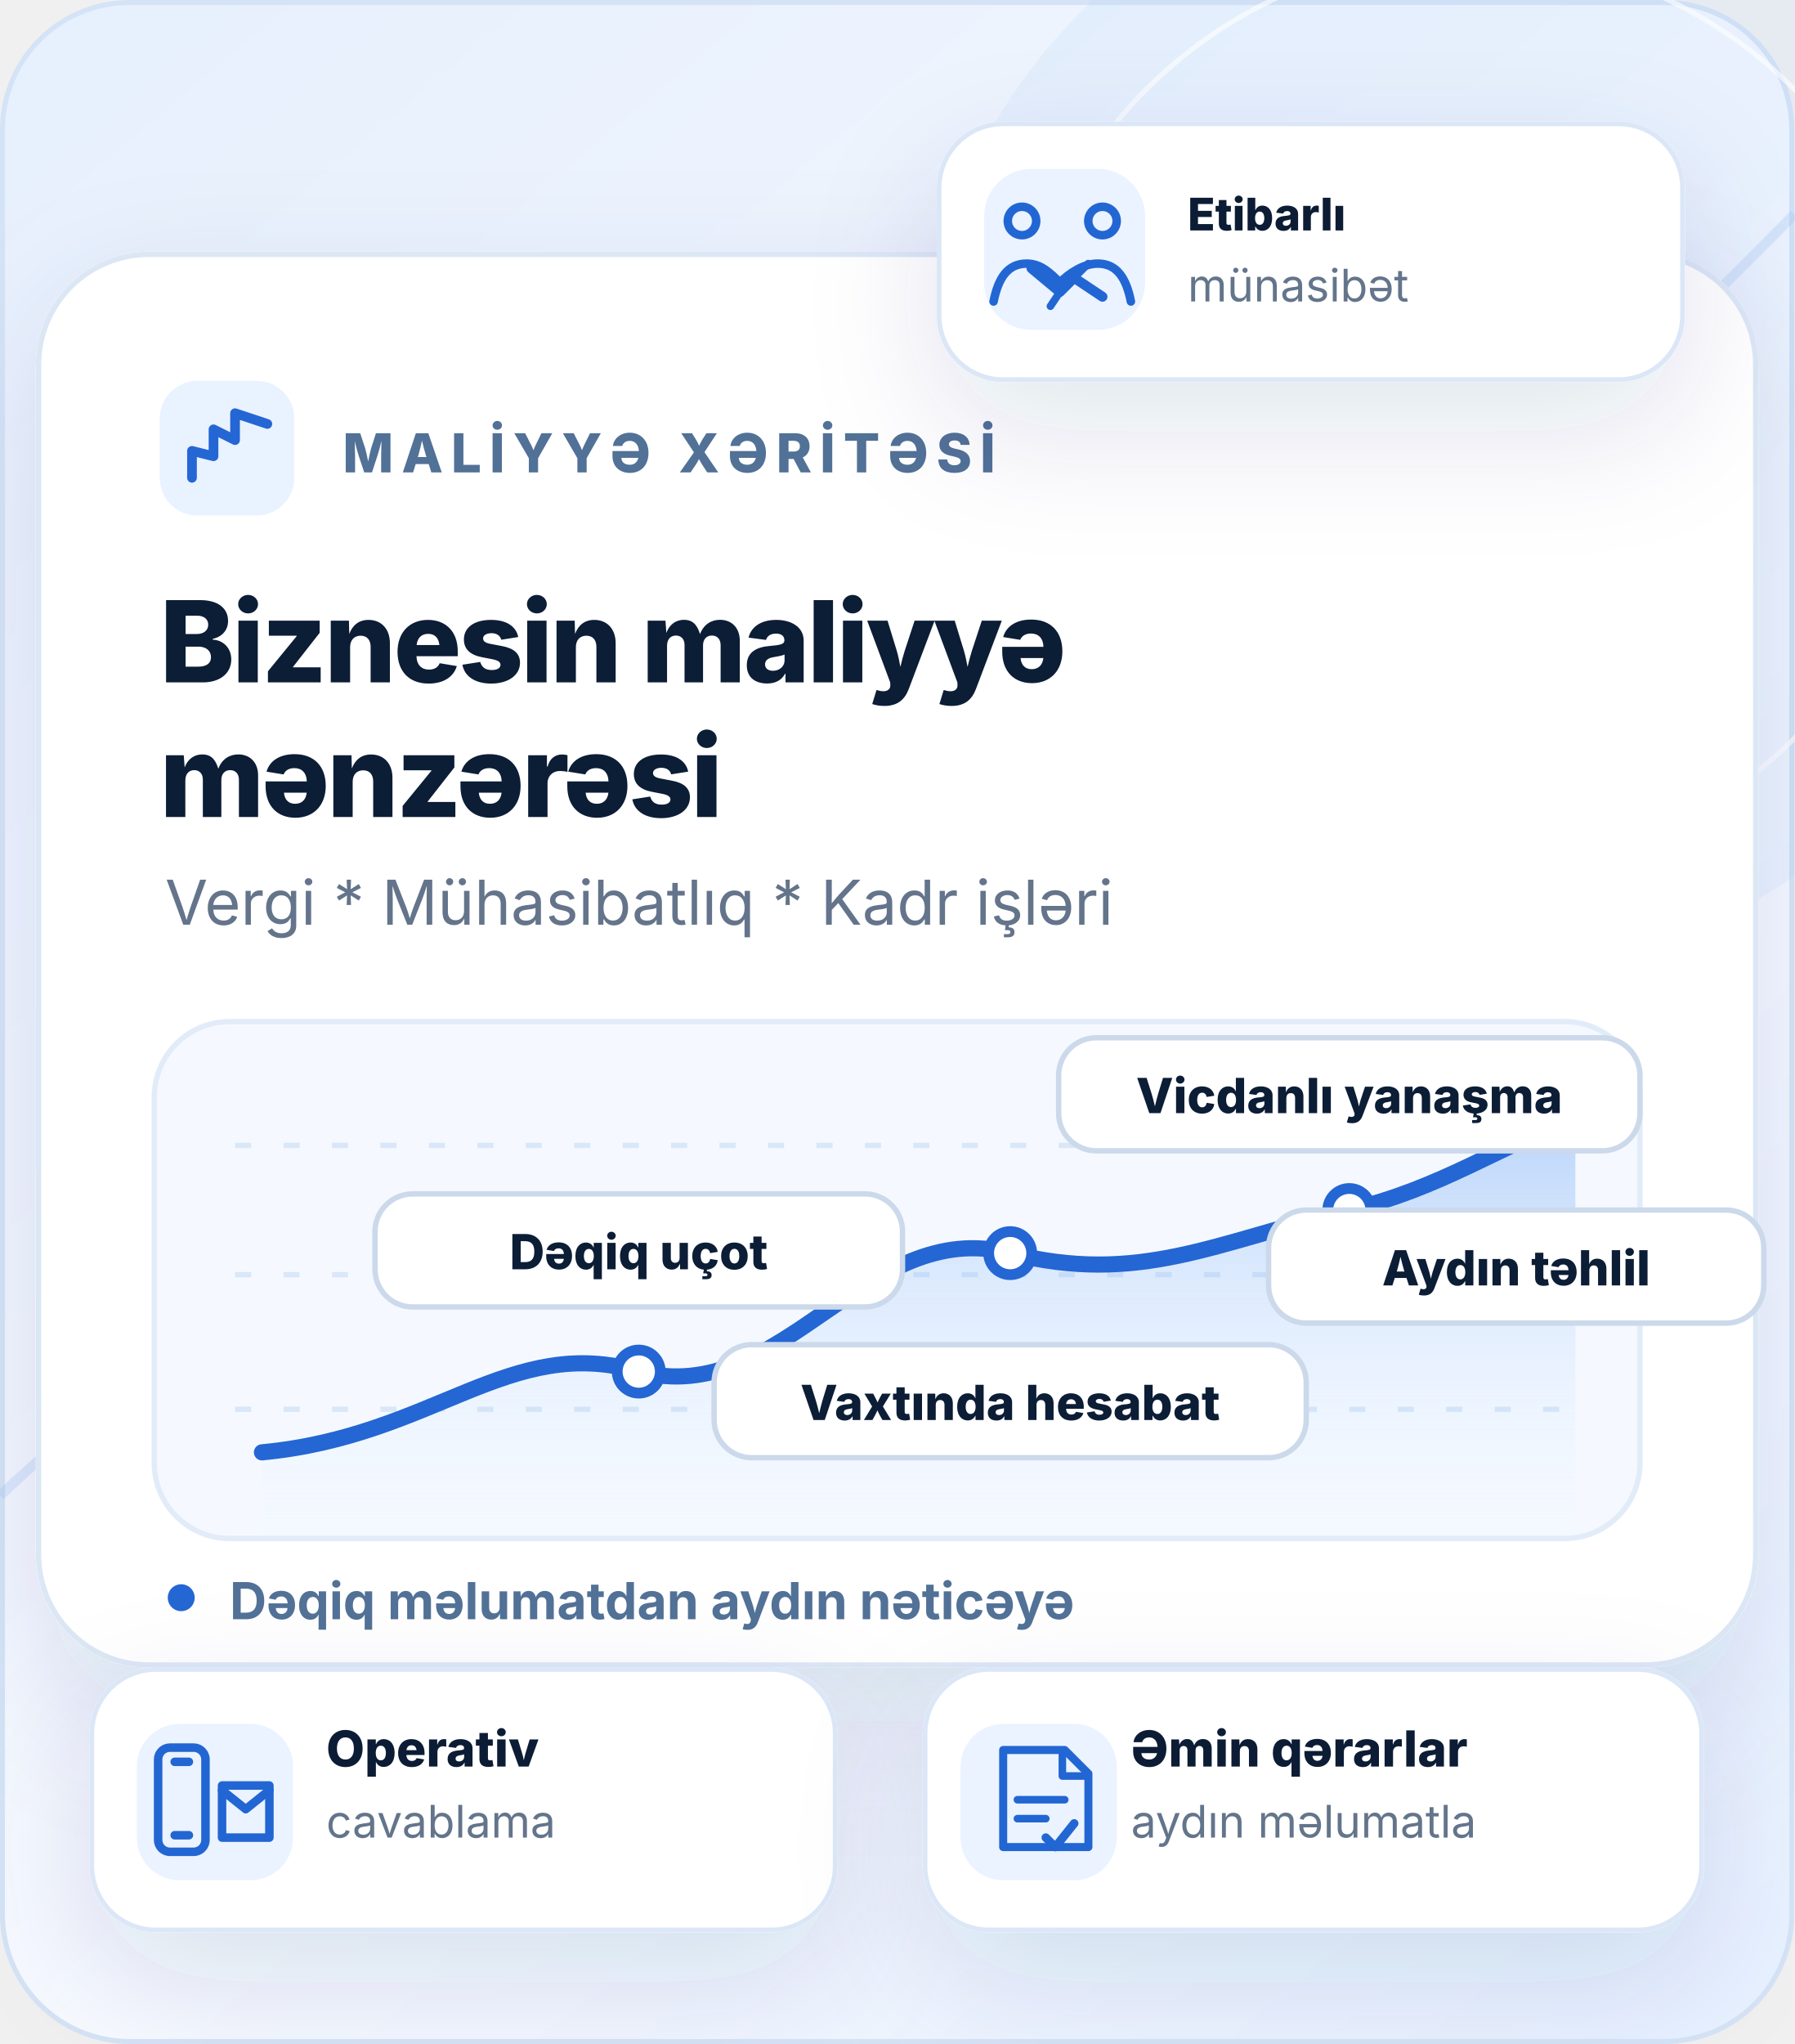
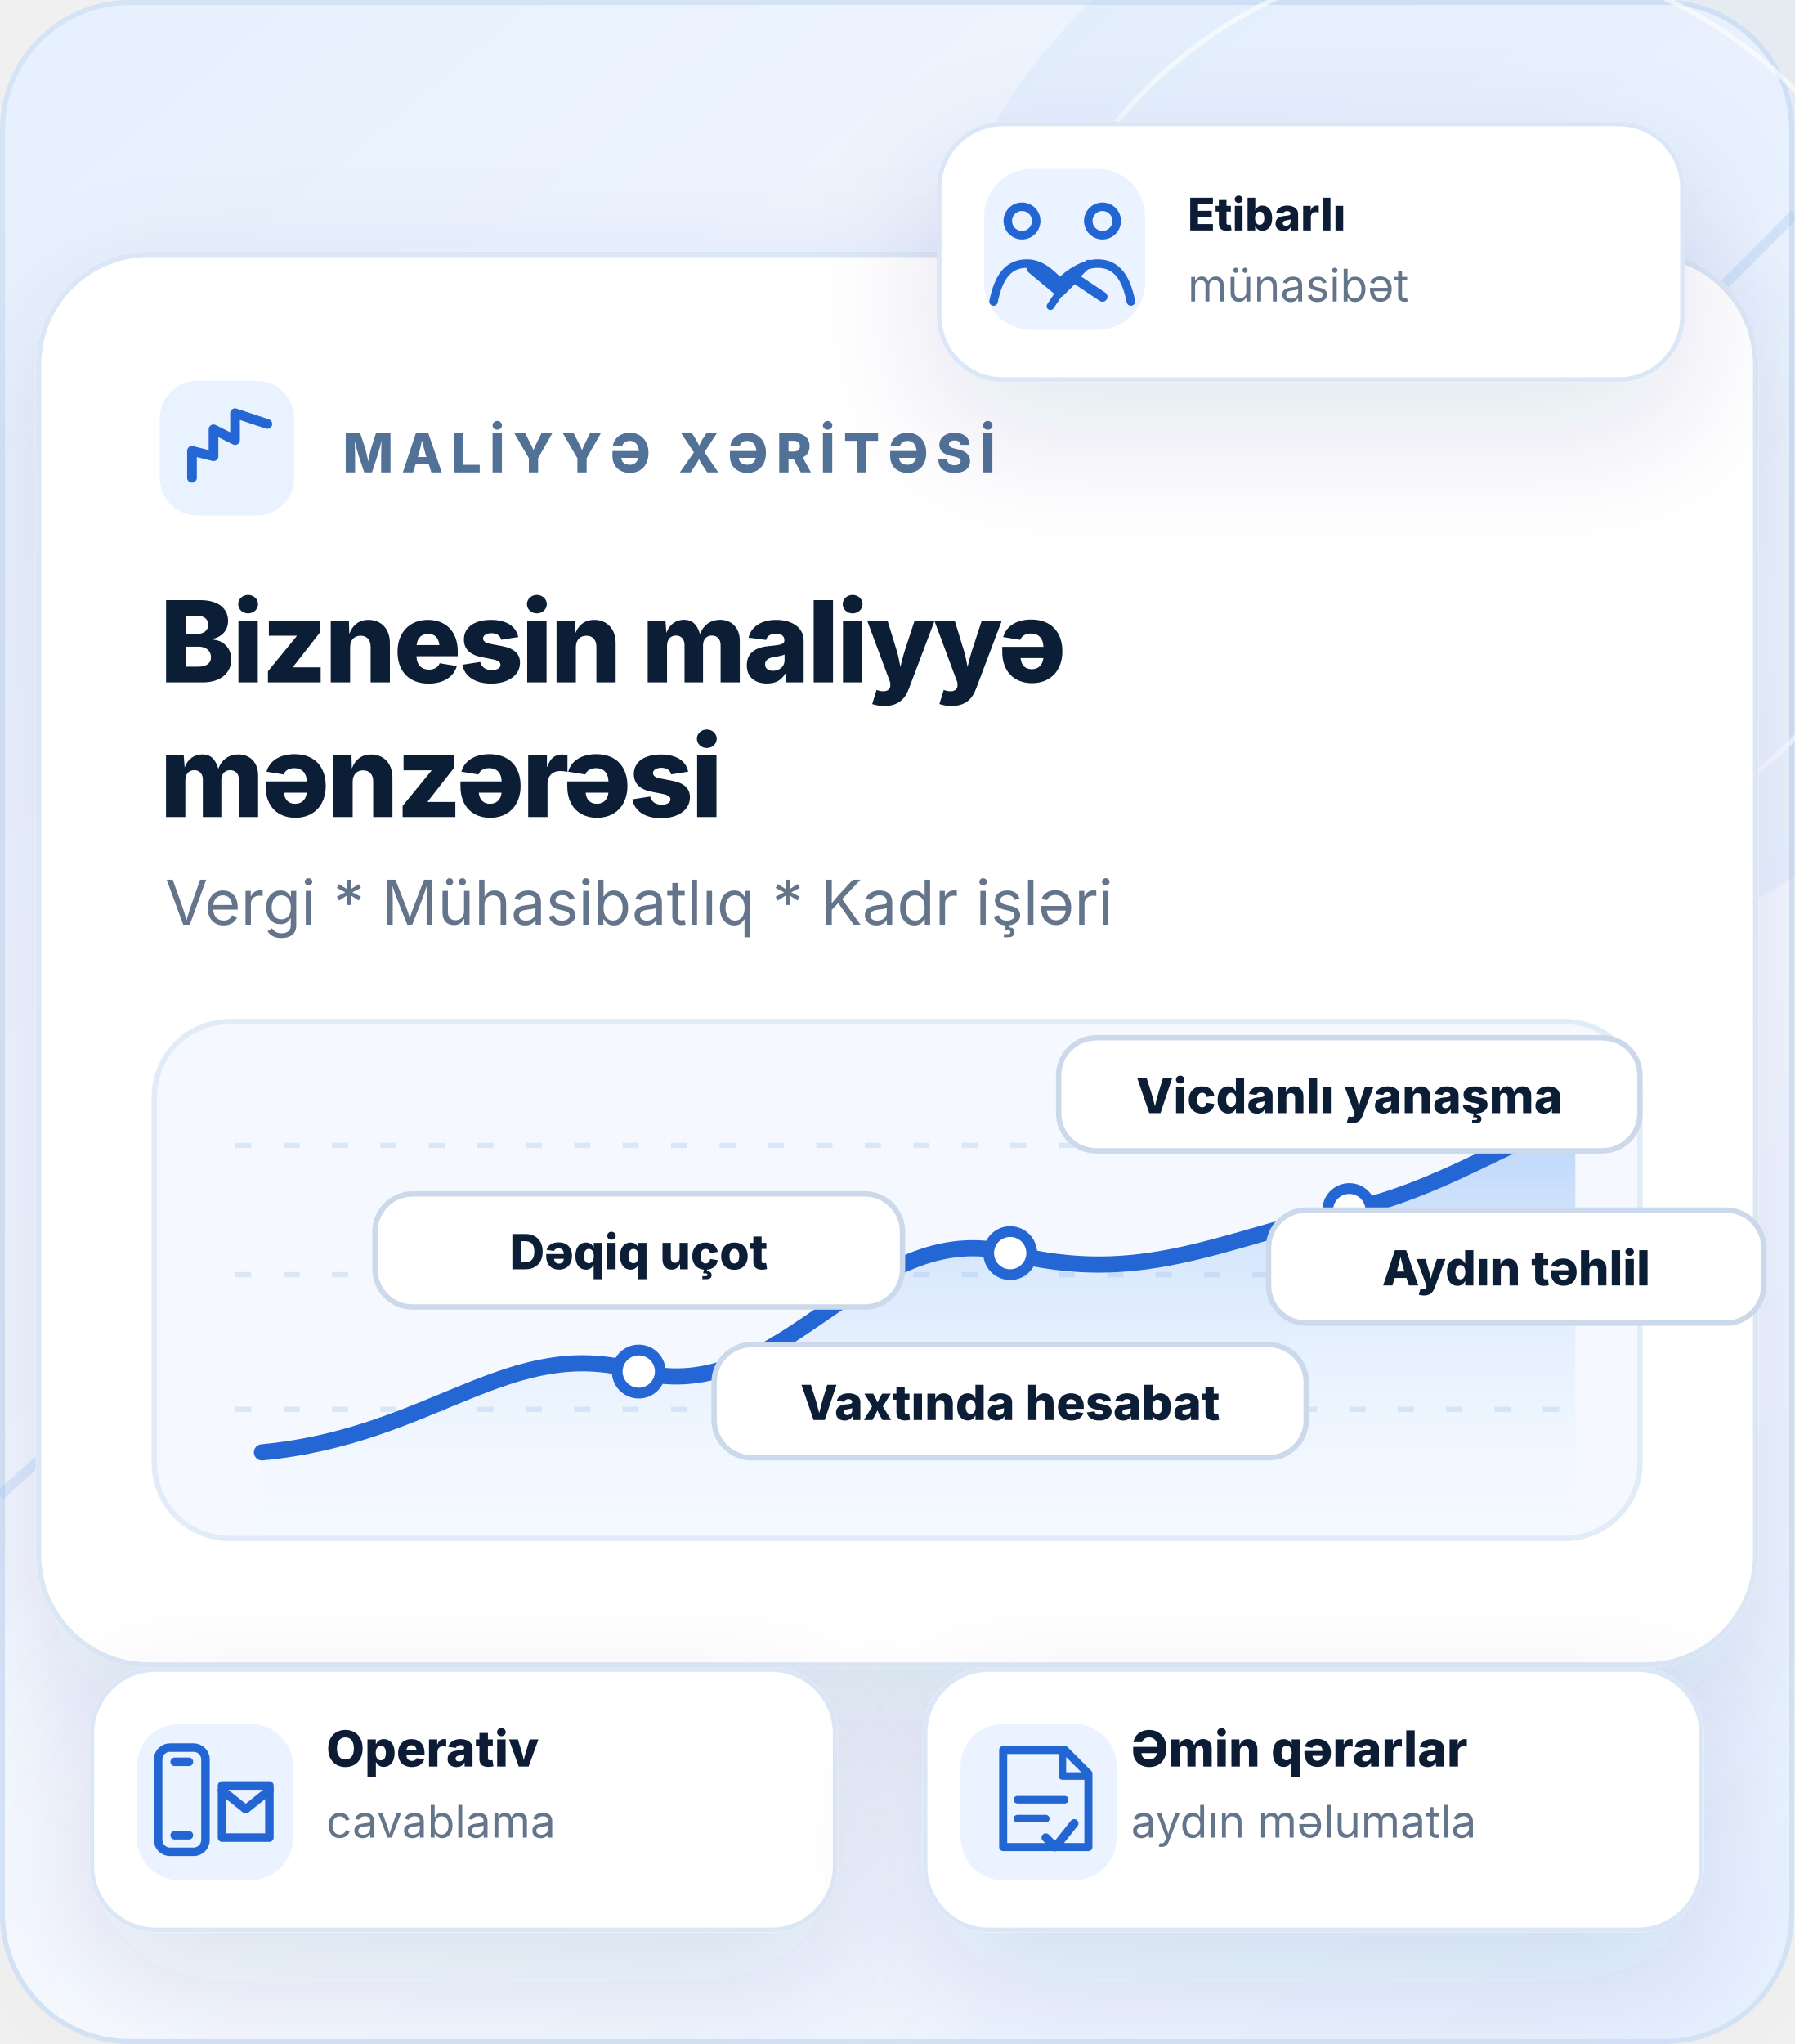
<svg xmlns="http://www.w3.org/2000/svg" width="360" height="410" viewBox="0 0 360 410" fill="none" role="img" aria-labelledby="title desc" font-family="Inter, Segoe UI, Arial, sans-serif">
  <defs>
    <linearGradient id="background" x1="24" y1="10" x2="349" y2="397" gradientUnits="userSpaceOnUse">
      <stop stop-color="#E7F0FD" />
      <stop offset=".6" stop-color="#F7FAFF" />
      <stop offset="1" stop-color="#E7F1FF" />
    </linearGradient>
    <linearGradient id="chart-fill" x1="170" y1="226" x2="170" y2="297" gradientUnits="userSpaceOnUse">
      <stop stop-color="#6EA7F4" stop-opacity=".4" />
      <stop offset="1" stop-color="#DCEBFF" stop-opacity=".03" />
    </linearGradient>
    <filter id="shadow" x="0" y="0" width="360" height="410" filterUnits="userSpaceOnUse">
      <feDropShadow dx="0" dy="10" stdDeviation="13" flood-color="#17416E" flood-opacity=".12" />
    </filter>
    <clipPath id="chart-clip">
      <rect x="42" y="204" width="276" height="96" rx="14" />
    </clipPath>
    <style>
      @media (prefers-reduced-motion: no-preference) {
        #finance-map-line { stroke-dasharray:100; stroke-dashoffset:100; animation:finance-draw 7.29s linear 1 forwards; }
        #finance-map-chart-area { opacity:0; animation:finance-area 8.1s linear 1 forwards; }
        .finance-point-one { opacity:0; animation:finance-step-one 8.1s linear 1 forwards; }
        .finance-point-two { opacity:0; animation:finance-step-two 8.1s linear 1 forwards; }
        .finance-point-three { opacity:0; animation:finance-step-three 8.1s linear 1 forwards; }
        .finance-point-four { opacity:0; animation:finance-step-four 8.1s linear 1 forwards; }
        .finance-step-one { opacity:0; animation:finance-step-one 8.1s linear 1 forwards; }
        .finance-step-two { opacity:0; animation:finance-step-two 8.1s linear 1 forwards; }
        .finance-step-three { opacity:0; animation:finance-step-three 8.1s linear 1 forwards; }
        .finance-step-four { opacity:0; animation:finance-step-four 8.1s linear 1 forwards; }
        #finance-map-arrowhead { opacity:0; animation:finance-arrow 8.1s linear 1 forwards; }
        #finance-map-tax { opacity:0; animation:finance-edge-one 8.505s ease-out 1 forwards; }
        #finance-map-accounting { opacity:0; animation:finance-edge-two 8.505s ease-out 1 forwards; }
        #finance-map-decision { opacity:0; animation:finance-edge-three 8.505s ease-out 1 forwards; }
      }
      @media (prefers-reduced-motion: reduce) {
        #finance-map-line { stroke-dasharray:none; stroke-dashoffset:0; }
        #finance-map-chart-area,#finance-map-tax,#finance-map-accounting,#finance-map-decision { opacity:1; }
        .finance-point-one,.finance-point-two,.finance-point-three,.finance-point-four,.finance-step-one,.finance-step-two,.finance-step-three,.finance-step-four,#finance-map-arrowhead { opacity:1; }
      }
      @keyframes finance-draw { 0%{stroke-dashoffset:100;opacity:0} 7%{opacity:1} 58%,100%{stroke-dashoffset:0;opacity:1} }
      @keyframes finance-area { 0%,7%{opacity:0} 58%,100%{opacity:1} }
      @keyframes finance-step-one { 0%,16%{opacity:0} 19%,100%{opacity:1} }
      @keyframes finance-step-two { 0%,29%{opacity:0} 33%,100%{opacity:1} }
      @keyframes finance-step-three { 0%,43%{opacity:0} 47%,100%{opacity:1} }
      @keyframes finance-step-four { 0%,56%{opacity:0} 60%,100%{opacity:1} }
      @keyframes finance-arrow { 0%,57%{opacity:0} 59%,100%{opacity:1} }
      @keyframes finance-edge-one { 0%,61%{opacity:0;transform:translateY(5px)} 65%,100%{opacity:1;transform:translateY(0)} }
      @keyframes finance-edge-two { 0%,68%{opacity:0;transform:translateY(5px)} 72%,100%{opacity:1;transform:translateY(0)} }
      @keyframes finance-edge-three { 0%,75%{opacity:0;transform:translateY(5px)} 79%,100%{opacity:1;transform:translateY(0)} }
    </style>
  </defs>
  <rect x=".5" y=".5" width="359" height="409" rx="25.5" fill="url(#background)" stroke="#D5E3F6" />
  <circle cx="297" cy="82" r="113" fill="#9AC1F5" fill-opacity=".12" />
  <circle cx="295" cy="83" r="92" stroke="#FFFFFF" stroke-opacity=".6" />
  <path d="M0 300C95 211 164 242 360 43" stroke="#99BFF1" stroke-opacity=".28" stroke-width="2" />
  <g transform="translate(180 192.5) scale(1.08) translate(-180 -192.5)">
    <g id="finance-map-main">
      <rect x="20" y="61" width="320" height="263" rx="21" fill="#FFFFFF" filter="url(#shadow)" />
      <rect x="20.5" y="61.5" width="319" height="262" rx="20.5" stroke="#DCE7F5" />
      <rect x="43" y="85" width="25" height="25" rx="7" fill="#E9F2FF" />
      <path d="M49 103V98L53 99V94L57 96V91L63 93" stroke="#2466D3" stroke-width="1.8" stroke-linecap="round" stroke-linejoin="round" />
      <text x="77" y="102" fill="#527197" font-size="10" font-weight="800" letter-spacing="1.5">MALİYYƏ XƏRİTƏSİ</text>
      <text x="43" y="141" fill="#0C1D36" font-size="21" font-weight="800" letter-spacing="-.5">Biznesin maliyyə</text>
      <text x="43" y="166" fill="#0C1D36" font-size="21" font-weight="800" letter-spacing="-.5">mənzərəsi</text>
      <text x="44" y="186" fill="#64748B" font-size="11.5">Vergi * Mühasibatlıq * Kadr işləri</text>
      <rect x="42" y="204" width="276" height="96" rx="14" fill="#F5F9FF" stroke="#E2ECF9" />
      <g id="finance-map-grid" clip-path="url(#chart-clip)" stroke="#D9E7F8" stroke-dasharray="3 6">
        <path d="M57 227H306M57 251H306M57 276H306" />
      </g>
      <g id="finance-map-chart" clip-path="url(#chart-clip)">
        <path id="finance-map-chart-area" d="M62 284C94 281 108 262 132 269C159 276 174 240 201 247C225 253 239 245 264 239C281 235 292 227 306 222V301H62Z" fill="url(#chart-fill)" />
        <path id="finance-map-line" pathLength="100" d="M62 284C94 281 108 262 132 269C159 276 174 240 201 247C225 253 239 245 264 239C281 235 292 227 306 222" stroke="#2466D3" stroke-width="3" stroke-linecap="round" />
        <g id="finance-map-points" fill="#FFFFFF" stroke="#2466D3" stroke-width="2">
          <circle class="finance-point-one" cx="132" cy="269" r="4" />
          <circle class="finance-point-two" cx="201" cy="247" r="4" />
          <circle class="finance-point-three" cx="264" cy="239" r="4" />
          <circle class="finance-point-four" cx="306" cy="222" r="5" />
        </g>
      </g>
      <g id="finance-map-arrowhead" transform="translate(306 222) rotate(-24)">
        <path d="M-5 -4L5 0L-5 4L-2 0Z" fill="#0C1D36" />
      </g>
      <g id="finance-map-step-labels" fill="#0C1D36" font-size="9" font-weight="800" text-anchor="middle">
        <g class="finance-step-one">
          <rect x="83" y="236" width="98" height="21" rx="7" fill="#FFFFFF" stroke="#CBD9EB" />
          <text x="132" y="250">Dəqiq uçot</text>
        </g>
        <g class="finance-step-two">
          <rect x="146" y="264" width="110" height="21" rx="7" fill="#FFFFFF" stroke="#CBD9EB" />
          <text x="201" y="278">Vaxtında hesabat</text>
        </g>
        <g class="finance-step-three">
          <rect x="210" y="207" width="108" height="21" rx="7" fill="#FFFFFF" stroke="#CBD9EB" />
          <text x="264" y="221">Vicdanlı yanaşma</text>
        </g>
        <g class="finance-step-four">
          <rect x="249" y="239" width="92" height="21" rx="7" fill="#FFFFFF" stroke="#CBD9EB" />
          <text x="295" y="253">Aydın təhlil</text>
        </g>
      </g>
-       <circle cx="47" cy="311" r="2.5" fill="#2466D3" />
-       <text x="56" y="315" fill="#527197" font-size="9.5" font-weight="700">Dəqiq məlumatdan aydın nəticəyə</text>
    </g>
  </g>
  <g id="finance-map-tax" filter="url(#shadow)">
    <g transform="translate(263 50.5) scale(.95) translate(-263 -50.5)">
      <rect x="184" y="23" width="158" height="55" rx="14" fill="#FFFFFF" />
      <rect x="184.5" y="23.5" width="157" height="54" rx="13.5" stroke="#DBE7F7" />
      <rect x="194" y="33" width="34" height="34" rx="10" fill="#EAF3FF" />
      <g id="finance-icon-handshake" stroke-linecap="round" stroke-linejoin="round">
        <circle cx="202" cy="44" r="3" stroke="#2466D3" stroke-width="1.8" />
        <circle cx="219" cy="44" r="3" stroke="#2466D3" stroke-width="1.8" />
        <path d="M196 61C197 56 199 53 203 53C206 53 208 55 210 57C212 55 215 53 218 53C222 53 224 56 225 61" stroke="#2466D3" stroke-width="1.8" />
        <path d="M204 54L210 59L213 56L219 60" stroke="#2466D3" stroke-width="2.1" />
        <path d="M210 59L208 62M213 56L216 53" stroke="#2466D3" stroke-width="1.6" />
      </g>
      <text x="237" y="46" fill="#0C1D36" font-size="9.5" font-weight="800">Etibarlı</text>
      <text x="237" y="61" fill="#64748B" font-size="9.5">münasibət</text>
    </g>
  </g>
  <g id="finance-map-accounting" filter="url(#shadow)">
    <g transform="translate(93 361) scale(.95) translate(-93 -361)">
      <rect x="14" y="333" width="158" height="56" rx="14" fill="#FFFFFF" />
      <rect x="14.5" y="333.5" width="157" height="55" rx="13.5" stroke="#DBE7F7" />
      <rect x="24" y="345" width="33" height="33" rx="9" fill="#EAF3FF" />
      <g id="finance-icon-phone-mail" stroke="#2466D3" stroke-width="1.8" stroke-linecap="round" stroke-linejoin="round">
        <rect x="28.5" y="350" width="10" height="22" rx="2.5" />
        <path d="M32 353H35M32 368.5H35M42 358H52V369H42Z" />
        <path d="M42 359L47 363L52 359" />
      </g>
      <text x="64" y="354" fill="#0C1D36" font-size="10.5" font-weight="800">Operativ</text>
      <text x="64" y="369" fill="#64748B" font-size="9.5">cavablama</text>
    </g>
  </g>
  <g id="finance-map-decision" filter="url(#shadow)">
    <g transform="translate(263.5 361) scale(.95) translate(-263.5 -361)">
      <rect x="181" y="333" width="165" height="56" rx="14" fill="#FFFFFF" />
      <rect x="181.5" y="333.5" width="164" height="55" rx="13.5" stroke="#DBE7F7" />
      <rect x="189" y="345" width="33" height="33" rx="9" fill="#EAF3FF" />
      <path d="M198 350.5H211L216 355.5V371H198Z" stroke="#2466D3" stroke-width="1.7" stroke-linejoin="round" />
      <path d="M210.5 351V356H215.5M201 361H211M201 365H207" stroke="#2466D3" stroke-width="1.6" stroke-linecap="round" stroke-linejoin="round" />
      <path d="M207 369L209 371L213 366" stroke="#2466D3" stroke-width="1.8" stroke-linecap="round" stroke-linejoin="round" />
      <text x="225" y="354" fill="#0C1D36" font-size="10.5" font-weight="800">Əmin qərarlar</text>
      <text x="225" y="369" fill="#64748B" font-size="9.5">aydın məlumatla</text>
    </g>
  </g>
</svg>
